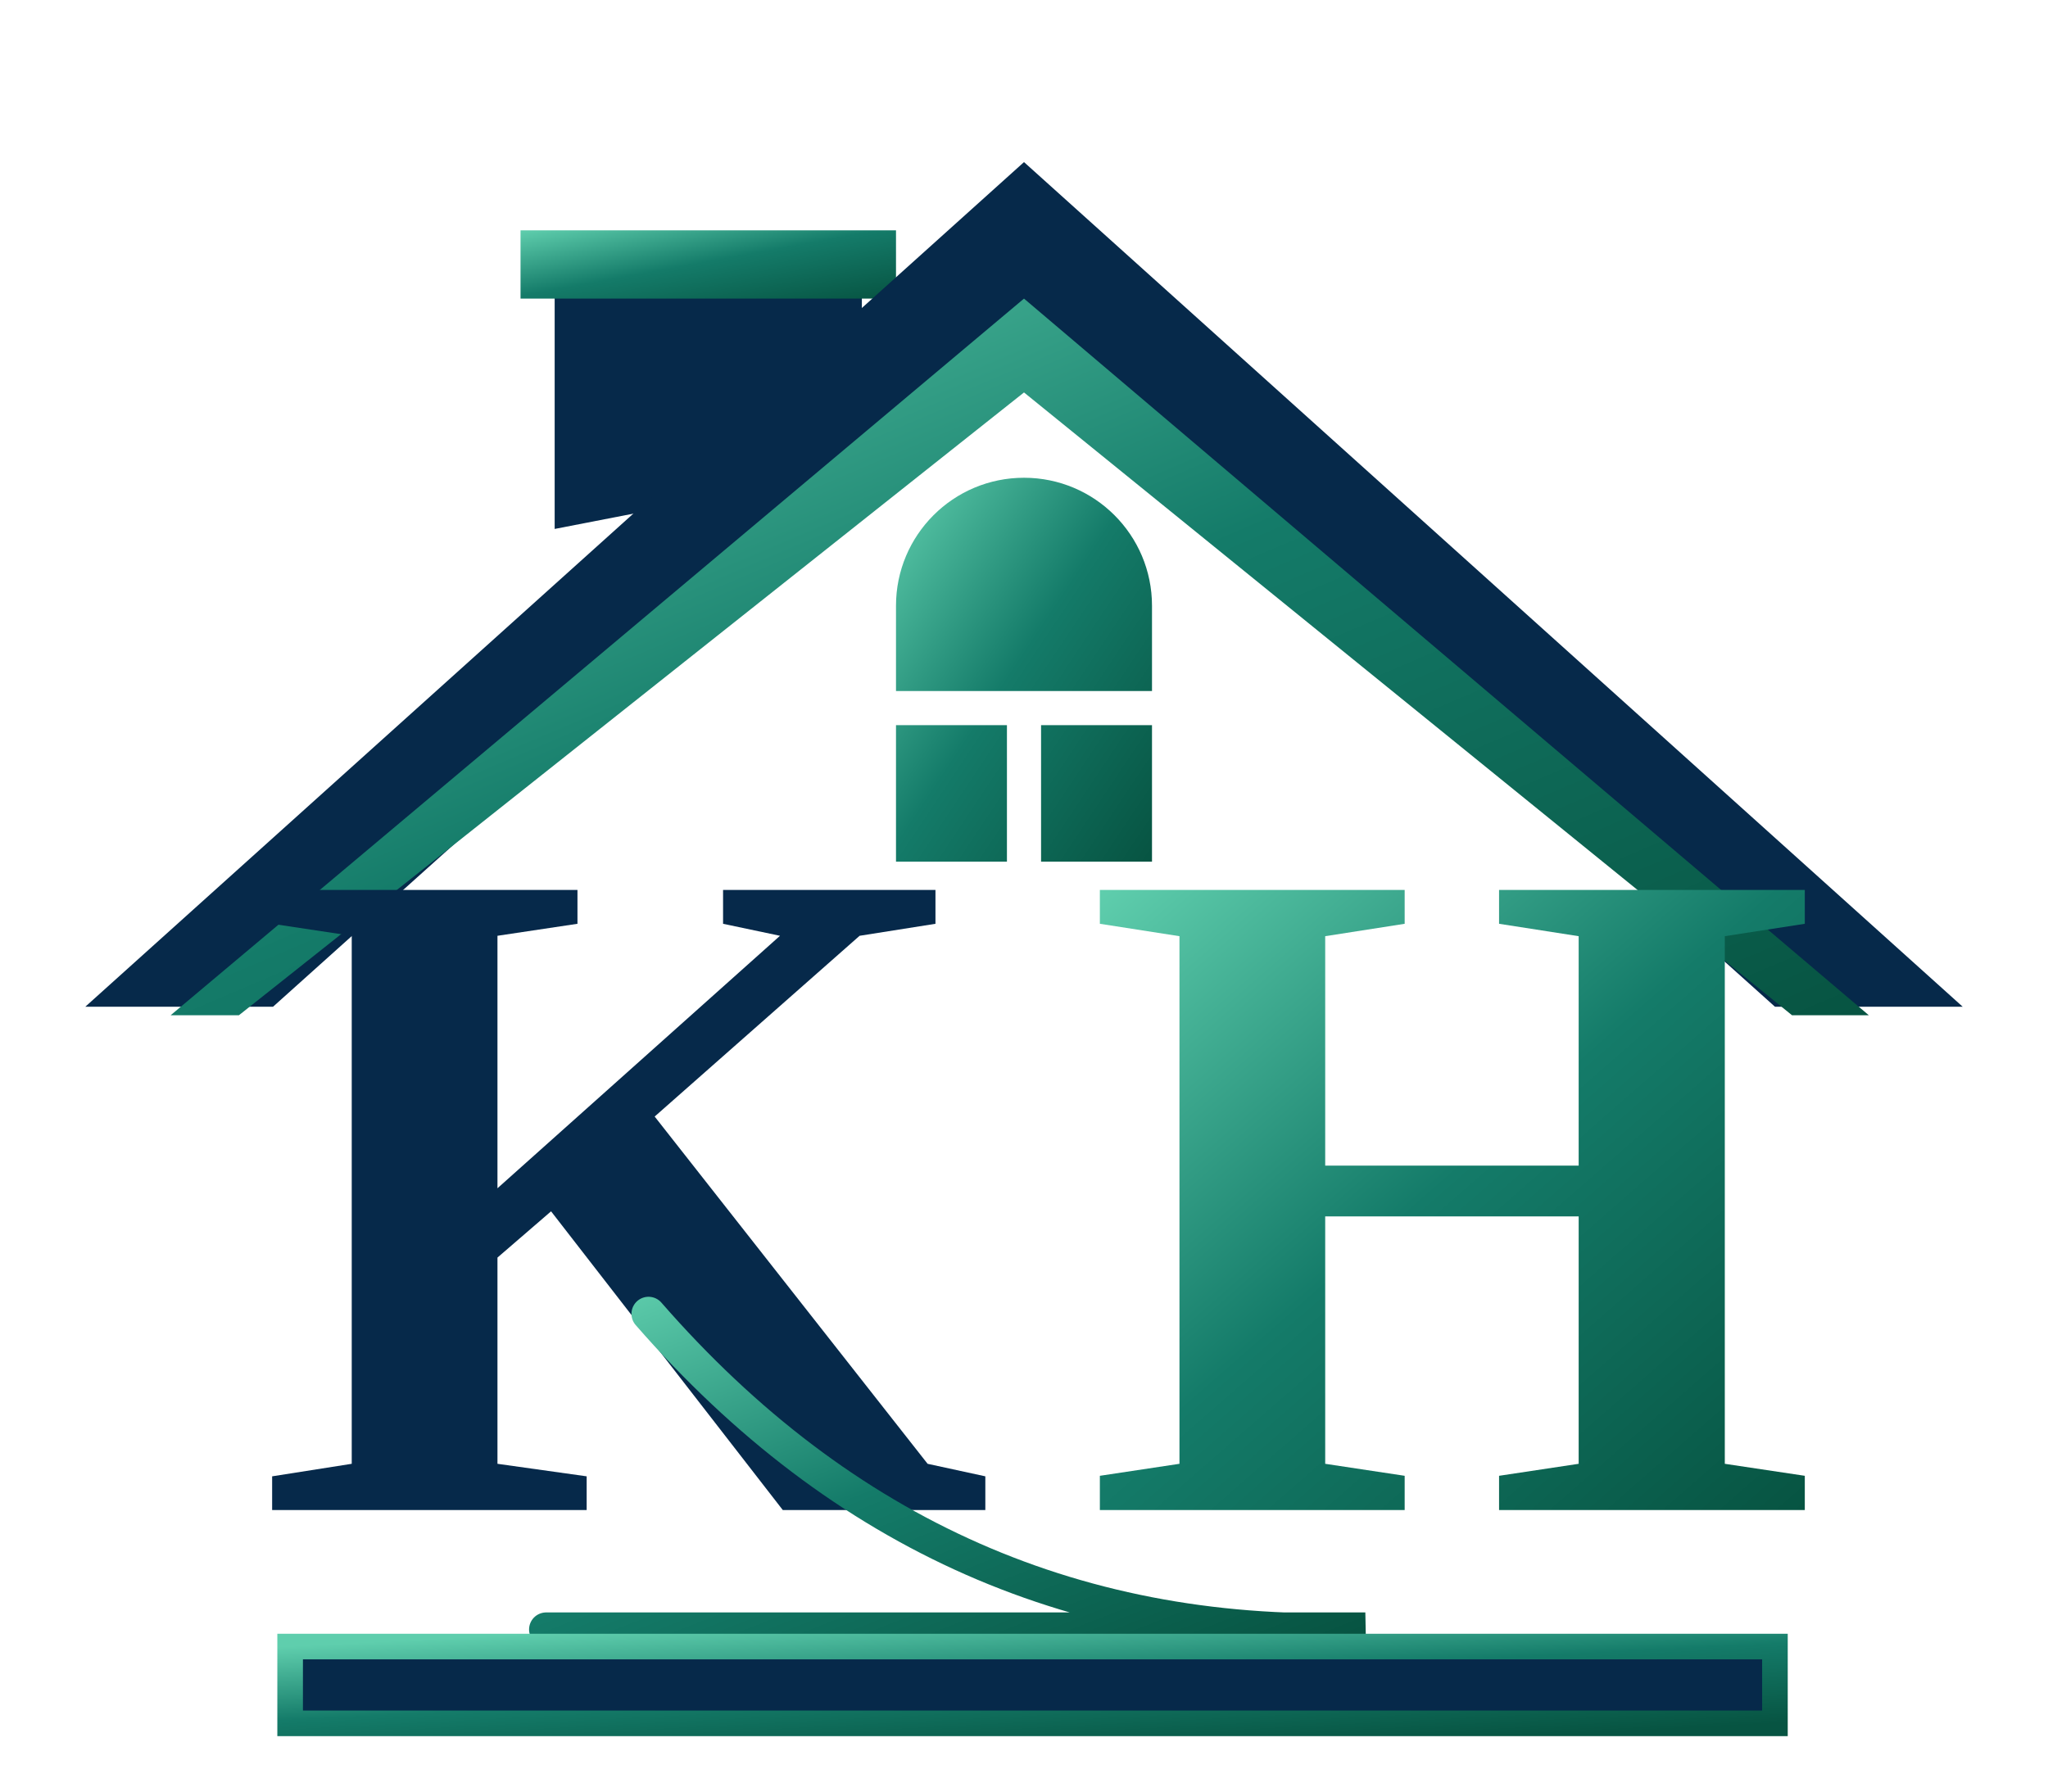
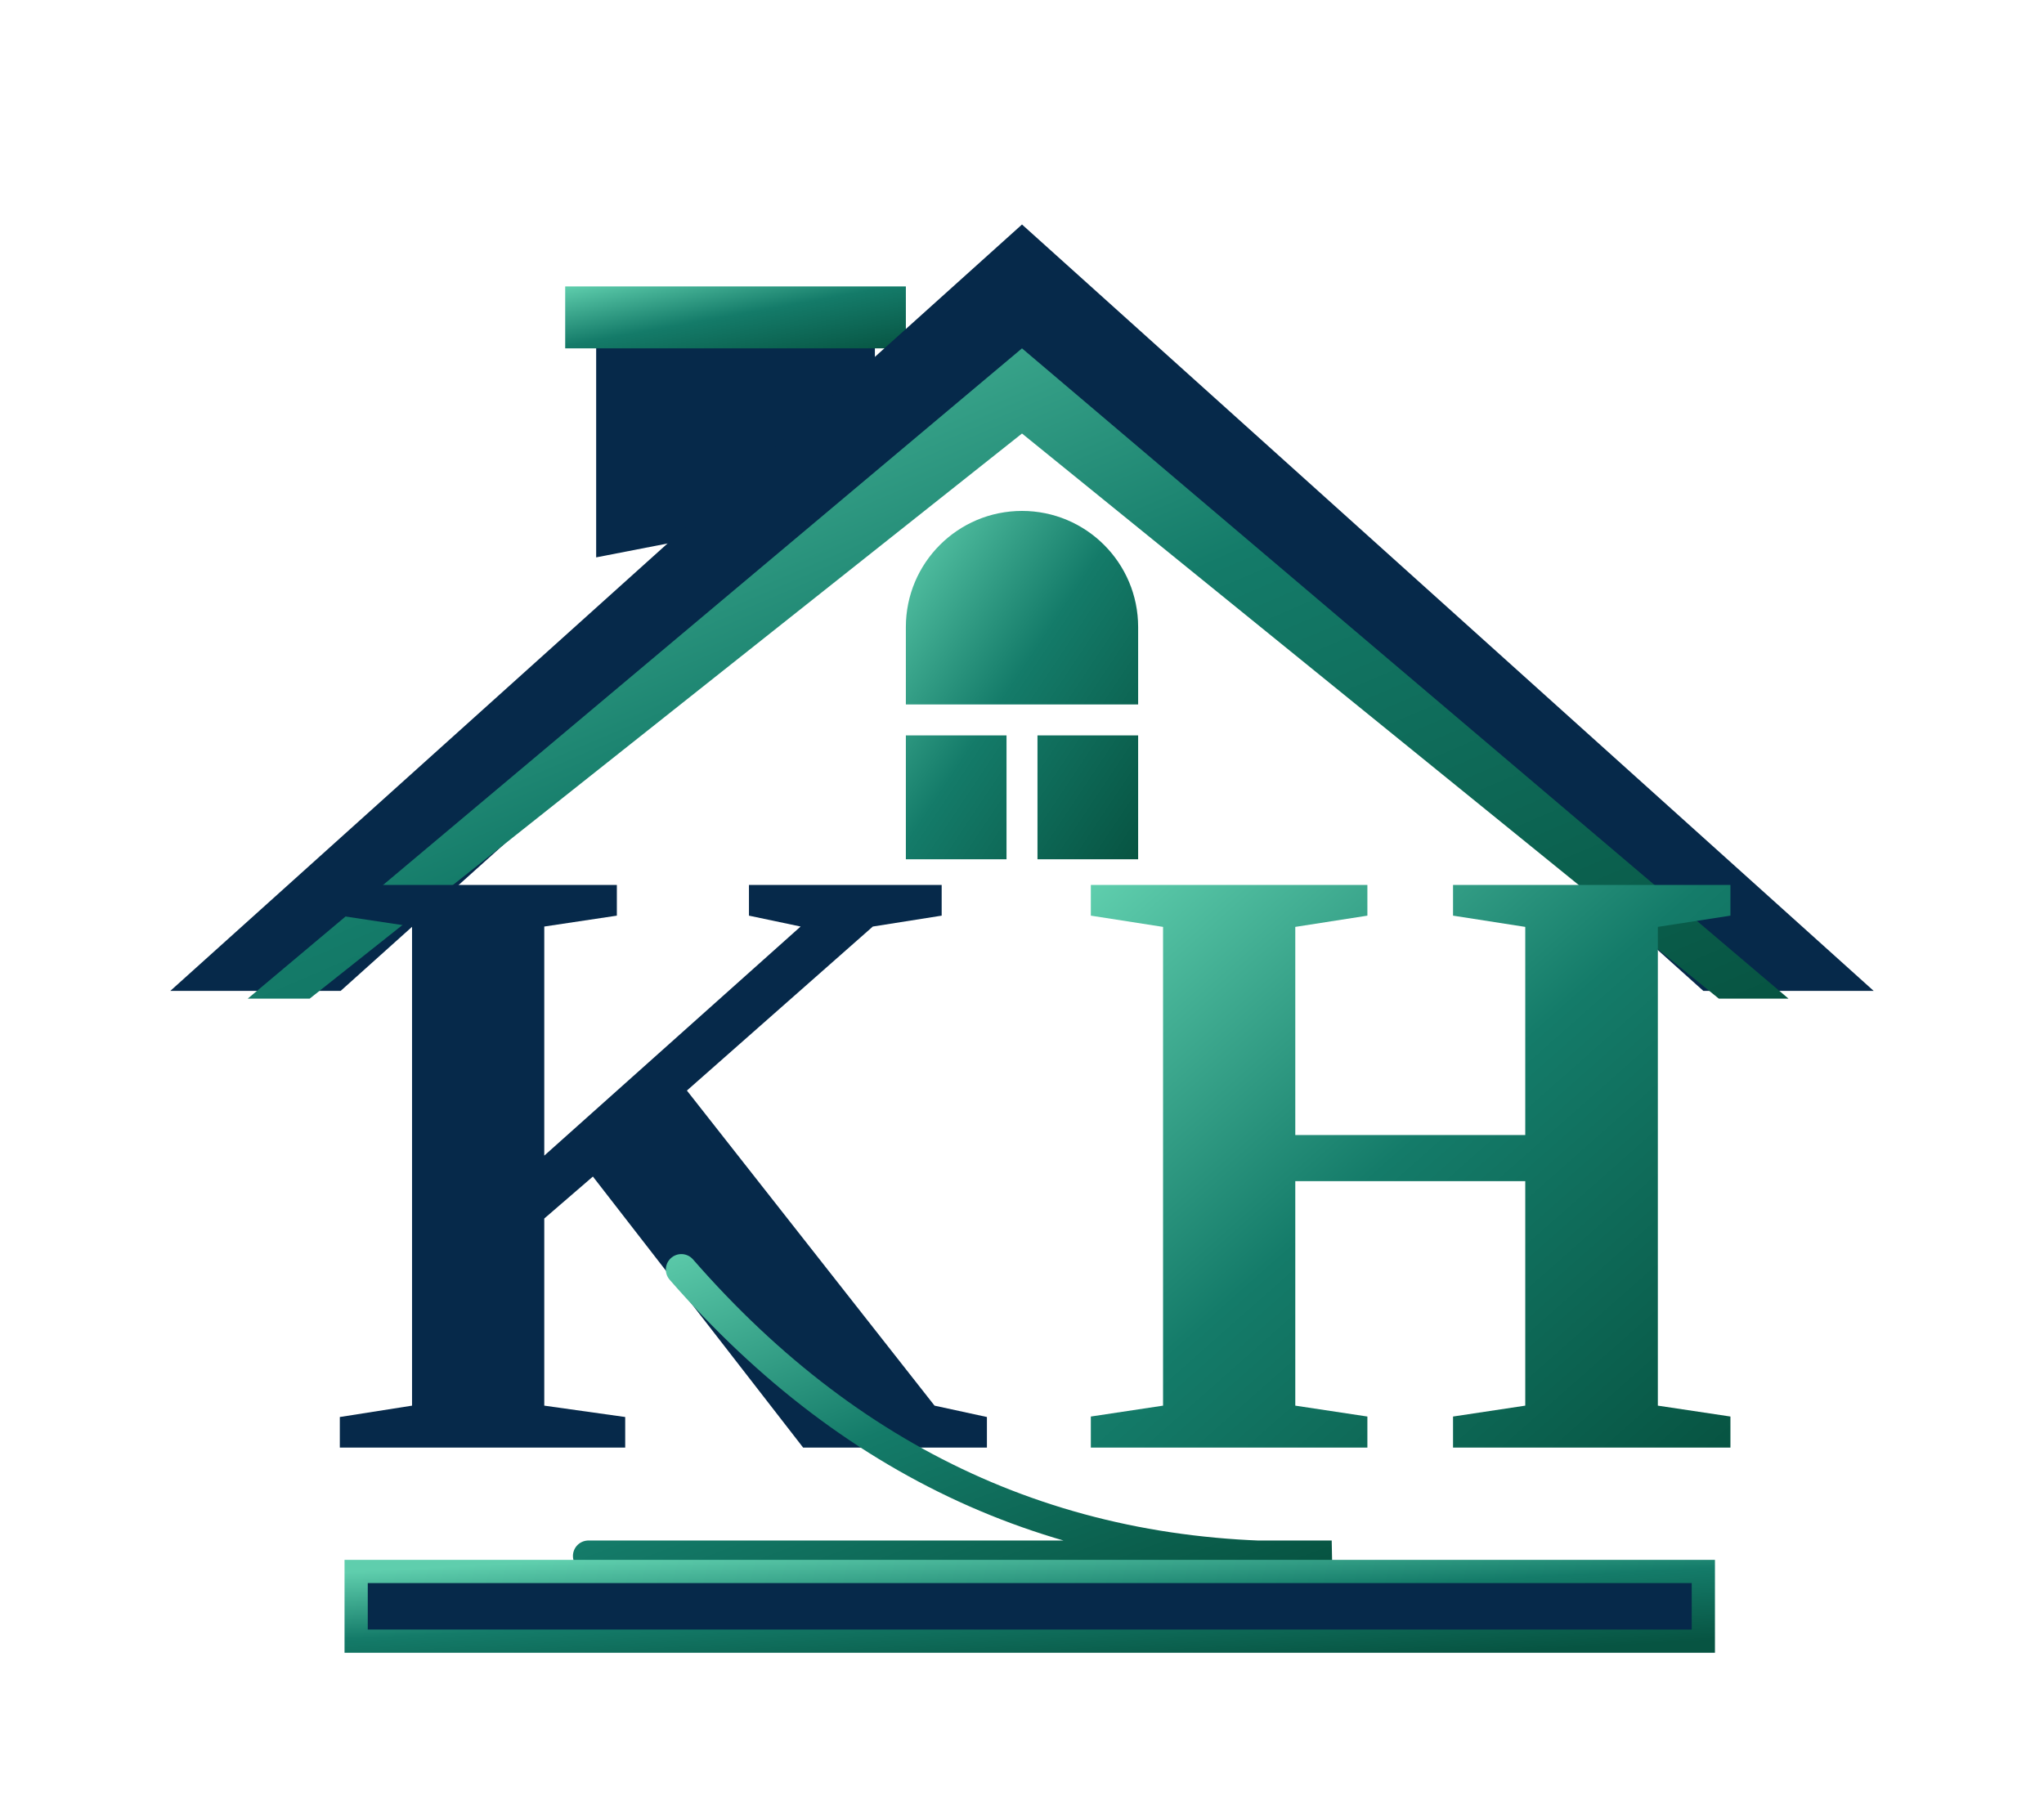
- <svg xmlns="http://www.w3.org/2000/svg" viewBox="0 0 240 210" role="img" aria-labelledby="title">
+ <svg xmlns="http://www.w3.org/2000/svg" viewBox="-12 -10 264 232" preserveAspectRatio="xMidYMid meet" role="img" aria-labelledby="title">
  <defs>
    <linearGradient id="emerald" x1="0" y1="0" x2="1" y2="1">
      <stop stop-color="#5fcead" />
      <stop offset=".48" stop-color="#147b69" />
      <stop offset="1" stop-color="#075442" />
    </linearGradient>
  </defs>
  <path d="M65 62V29h36v26" fill="#06294a" />
  <path d="M61 27h44v8H61z" fill="url(#emerald)" />
  <path d="M10 118 120 19l110 99h-22l-88-79-88 79z" fill="#06294a" />
  <path d="M20 119 120 35l99 84h-9L120 46l-92 73z" fill="url(#emerald)" />
  <path d="M105 71a15 15 0 0 1 30 0v10h-30zM105 85h13v16h-13zm17 0h13v16h-13z" fill="url(#emerald)" />
  <text x="30" y="177" font-family="Georgia,'Times New Roman',serif" font-weight="700" font-size="111" fill="#06294a">K</text>
  <text x="127" y="177" font-family="Georgia,'Times New Roman',serif" font-weight="700" font-size="111" fill="url(#emerald)">H</text>
  <path d="M76 154q34 39 84 37H64" fill="none" stroke="url(#emerald)" stroke-width="4" stroke-linecap="round" />
  <rect x="34" y="193" width="174" height="9" fill="#06294a" stroke="url(#emerald)" stroke-width="3" />
</svg>
